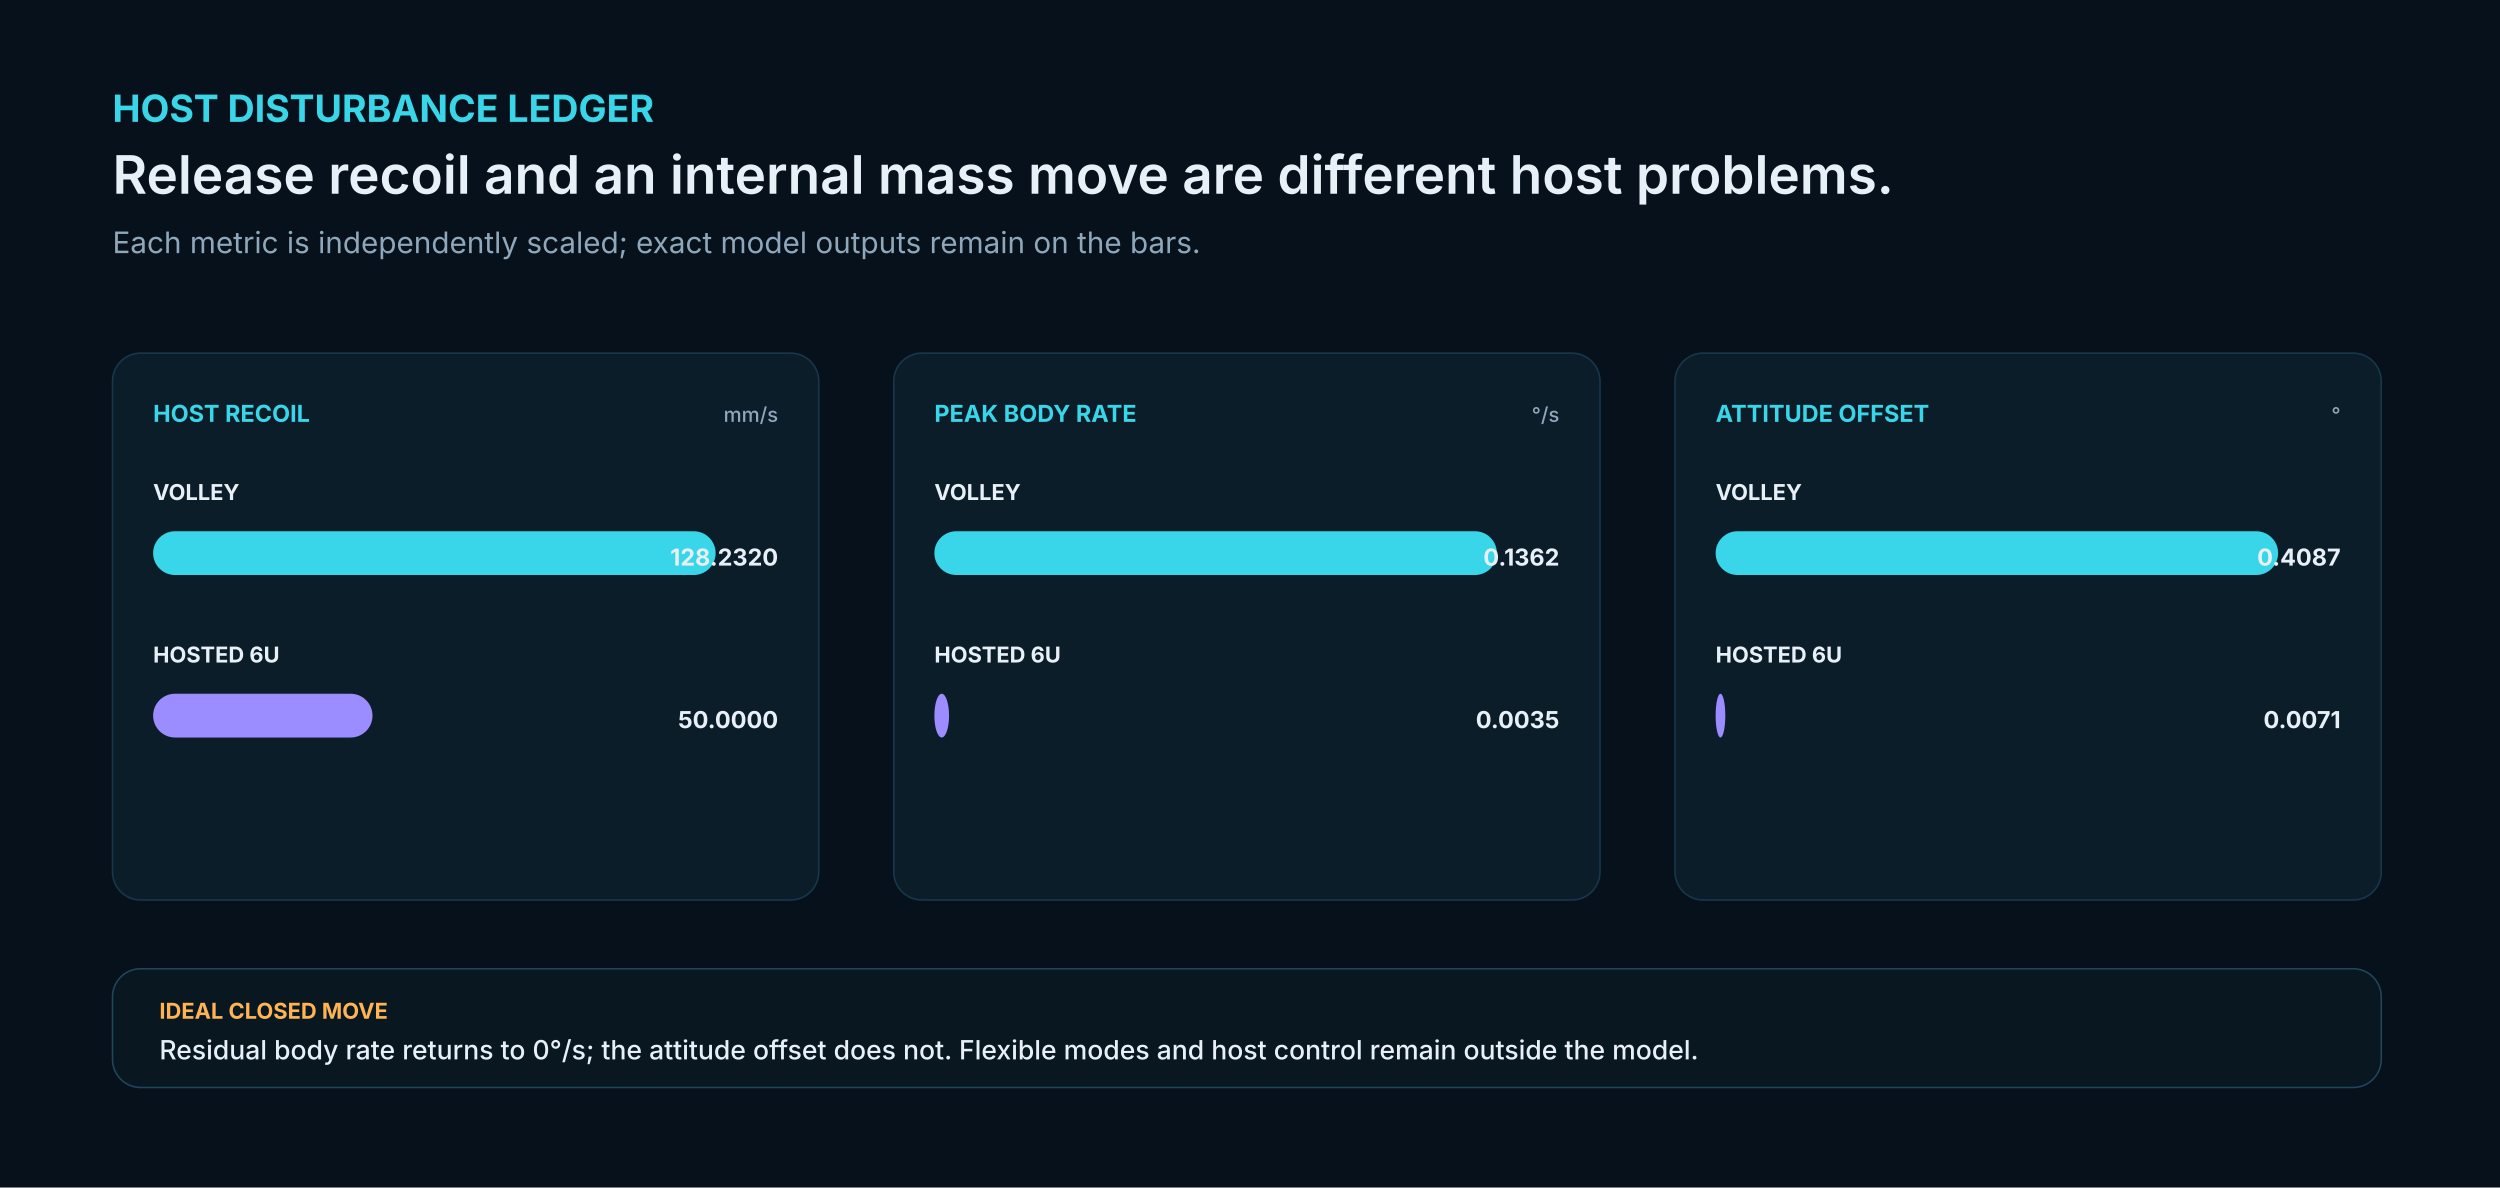
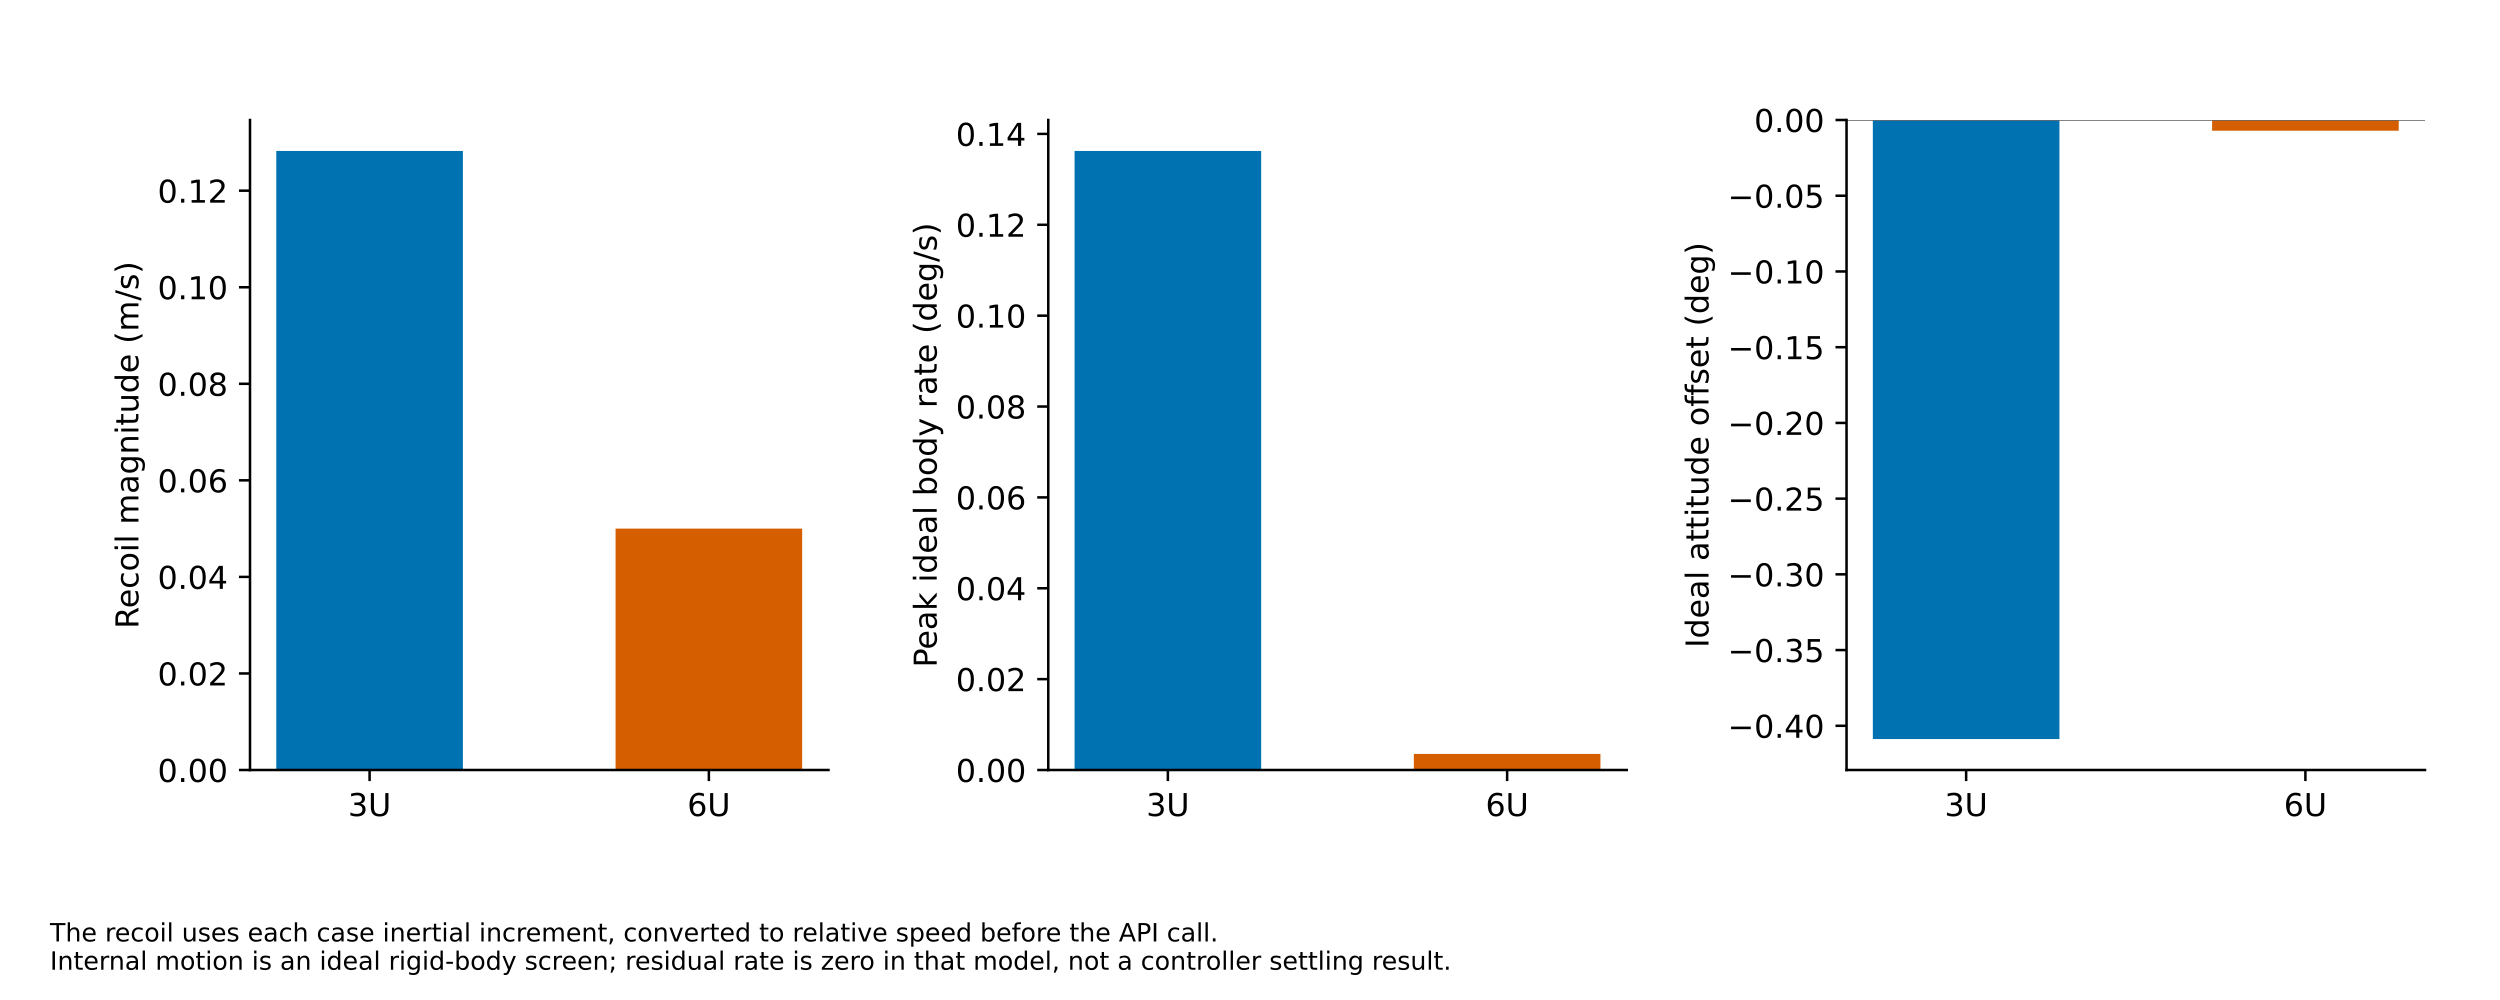
- <svg xmlns="http://www.w3.org/2000/svg" width="1600" height="760" viewBox="0 0 1600 760">
-   <rect width="1600" height="760" fill="#07111b" />
-   <text x="72" y="78" fill="#38d6e8" font-family="Inter,Segoe UI,sans-serif" font-size="24" font-weight="700" text-anchor="start">HOST DISTURBANCE LEDGER</text>
-   <text x="72" y="124" fill="#e8f0f7" font-family="Inter,Segoe UI,sans-serif" font-size="34" font-weight="600" text-anchor="start">Release recoil and an internal mass move are different host problems.</text>
-   <text x="72" y="162" fill="#8fa7ba" font-family="Inter,Segoe UI,sans-serif" font-size="19" font-weight="400" text-anchor="start">Each metric is independently scaled; exact model outputs remain on the bars.</text>
-   <rect x="72" y="226" width="452" height="350" rx="18" fill="#0c1d2a" stroke="#17384b" />
-   <text x="98" y="270" fill="#38d6e8" font-family="Inter,Segoe UI,sans-serif" font-size="15" font-weight="700" text-anchor="start">HOST RECOIL</text>
-   <text x="498" y="270" fill="#8fa7ba" font-family="Inter,Segoe UI,sans-serif" font-size="13" font-weight="500" text-anchor="end">mm/s</text>
-   <text x="98" y="320" fill="#e8f0f7" font-family="Inter,Segoe UI,sans-serif" font-size="14" font-weight="650" text-anchor="start">VOLLEY</text>
-   <rect x="98" y="340" width="360.0" height="28" rx="14" fill="#38d6e8" />
-   <text x="498" y="362" fill="#e8f0f7" font-family="Inter,Segoe UI,sans-serif" font-size="15" font-weight="650" text-anchor="end">128.2320</text>
-   <text x="98" y="424" fill="#e8f0f7" font-family="Inter,Segoe UI,sans-serif" font-size="14" font-weight="650" text-anchor="start">HOSTED 6U</text>
-   <rect x="98" y="444" width="140.4" height="28" rx="14" fill="#9b8cff" />
-   <text x="498" y="466" fill="#e8f0f7" font-family="Inter,Segoe UI,sans-serif" font-size="15" font-weight="650" text-anchor="end">50.0000</text>
-   <rect x="572" y="226" width="452" height="350" rx="18" fill="#0c1d2a" stroke="#17384b" />
-   <text x="598" y="270" fill="#38d6e8" font-family="Inter,Segoe UI,sans-serif" font-size="15" font-weight="700" text-anchor="start">PEAK BODY RATE</text>
-   <text x="998" y="270" fill="#8fa7ba" font-family="Inter,Segoe UI,sans-serif" font-size="13" font-weight="500" text-anchor="end">°/s</text>
-   <text x="598" y="320" fill="#e8f0f7" font-family="Inter,Segoe UI,sans-serif" font-size="14" font-weight="650" text-anchor="start">VOLLEY</text>
-   <rect x="598" y="340" width="360.0" height="28" rx="14" fill="#38d6e8" />
-   <text x="998" y="362" fill="#e8f0f7" font-family="Inter,Segoe UI,sans-serif" font-size="15" font-weight="650" text-anchor="end">0.1362</text>
-   <text x="598" y="424" fill="#e8f0f7" font-family="Inter,Segoe UI,sans-serif" font-size="14" font-weight="650" text-anchor="start">HOSTED 6U</text>
-   <rect x="598" y="444" width="9.4" height="28" rx="14" fill="#9b8cff" />
-   <text x="998" y="466" fill="#e8f0f7" font-family="Inter,Segoe UI,sans-serif" font-size="15" font-weight="650" text-anchor="end">0.0035</text>
-   <rect x="1072" y="226" width="452" height="350" rx="18" fill="#0c1d2a" stroke="#17384b" />
-   <text x="1098" y="270" fill="#38d6e8" font-family="Inter,Segoe UI,sans-serif" font-size="15" font-weight="700" text-anchor="start">ATTITUDE OFFSET</text>
-   <text x="1498" y="270" fill="#8fa7ba" font-family="Inter,Segoe UI,sans-serif" font-size="13" font-weight="500" text-anchor="end">°</text>
-   <text x="1098" y="320" fill="#e8f0f7" font-family="Inter,Segoe UI,sans-serif" font-size="14" font-weight="650" text-anchor="start">VOLLEY</text>
-   <rect x="1098" y="340" width="360.0" height="28" rx="14" fill="#38d6e8" />
-   <text x="1498" y="362" fill="#e8f0f7" font-family="Inter,Segoe UI,sans-serif" font-size="15" font-weight="650" text-anchor="end">0.4087</text>
-   <text x="1098" y="424" fill="#e8f0f7" font-family="Inter,Segoe UI,sans-serif" font-size="14" font-weight="650" text-anchor="start">HOSTED 6U</text>
-   <rect x="1098" y="444" width="6.2" height="28" rx="14" fill="#9b8cff" />
-   <text x="1498" y="466" fill="#e8f0f7" font-family="Inter,Segoe UI,sans-serif" font-size="15" font-weight="650" text-anchor="end">0.0071</text>
-   <rect x="72" y="620" width="1452" height="76" rx="18" fill="#091720" stroke="#21465b" />
-   <text x="102" y="652" fill="#ffb454" font-family="Inter,Segoe UI,sans-serif" font-size="14" font-weight="700" text-anchor="start">IDEAL CLOSED MOVE</text>
-   <text x="102" y="678" fill="#e8f0f7" font-family="Inter,Segoe UI,sans-serif" font-size="17" font-weight="550" text-anchor="start">Residual body rate returns to 0°/s; the attitude offset does not. Flexible modes and host control remain outside the model.</text>
+ <svg xmlns="http://www.w3.org/2000/svg" xmlns:xlink="http://www.w3.org/1999/xlink" width="792pt" height="316.8pt" viewBox="0 0 792 316.8" version="1.1">
+   <defs>
+     <style type="text/css">*{stroke-linejoin: round; stroke-linecap: butt}</style>
+   </defs>
+   <g id="figure_1">
+     <g id="patch_1">
+       <path d="M 0 316.8 L 792 316.8 L 792 0 L 0 0 z " style="fill: #ffffff" />
+     </g>
+     <g id="axes_1">
+       <g id="patch_2">
+         <path d="M 79.2 243.936 L 262.455 243.936 L 262.455 38.016 L 79.2 38.016 z " style="fill: #ffffff" />
+       </g>
+       <g id="patch_3">
+         <path d="M 87.53 243.936 L 146.644 243.936 L 146.644 47.822 L 87.53 47.822 z " clip-path="url(#p32ae43f2ca)" style="fill: #0072b2" />
+       </g>
+       <g id="patch_4">
+         <path d="M 195.011 243.936 L 254.126 243.936 L 254.126 167.467 L 195.011 167.467 z " clip-path="url(#p32ae43f2ca)" style="fill: #d55e00" />
+       </g>
+       <g id="matplotlib.axis_1">
+         <g id="xtick_1">
+           <g id="line2d_1">
+             <defs>
+               <path id="m3ff86016a6" d="M 0 0 L 0 3.5 " style="stroke: #000000; stroke-width: 0.8" />
+             </defs>
+             <g>
+               <use xlink:href="#m3ff86016a6" x="117.087" y="243.936" style="stroke: #000000; stroke-width: 0.8" />
+             </g>
+           </g>
+           <g id="text_1">
+             <text style="font-size: 10px; font-family: 'DejaVu Sans'; text-anchor: middle" x="117.087" y="258.534" transform="rotate(-0 117.0871 258.5344)">3U</text>
+           </g>
+         </g>
+         <g id="xtick_2">
+           <g id="line2d_2">
+             <g>
+               <use xlink:href="#m3ff86016a6" x="224.568" y="243.936" style="stroke: #000000; stroke-width: 0.8" />
+             </g>
+           </g>
+           <g id="text_2">
+             <text style="font-size: 10px; font-family: 'DejaVu Sans'; text-anchor: middle" x="224.568" y="258.534" transform="rotate(-0 224.5682 258.5344)">6U</text>
+           </g>
+         </g>
+       </g>
+       <g id="matplotlib.axis_2">
+         <g id="ytick_1">
+           <g id="line2d_3">
+             <defs>
+               <path id="mac8dbd2779" d="M 0 0 L -3.5 0 " style="stroke: #000000; stroke-width: 0.8" />
+             </defs>
+             <g>
+               <use xlink:href="#mac8dbd2779" x="79.2" y="243.936" style="stroke: #000000; stroke-width: 0.8" />
+             </g>
+           </g>
+           <g id="text_3">
+             <text style="font-size: 10px; font-family: 'DejaVu Sans'; text-anchor: end" x="72.2" y="247.735" transform="rotate(-0 72.2 247.7352)">0.00</text>
+           </g>
+         </g>
+         <g id="ytick_2">
+           <g id="line2d_4">
+             <g>
+               <use xlink:href="#mac8dbd2779" x="79.2" y="213.349" style="stroke: #000000; stroke-width: 0.8" />
+             </g>
+           </g>
+           <g id="text_4">
+             <text style="font-size: 10px; font-family: 'DejaVu Sans'; text-anchor: end" x="72.2" y="217.148" transform="rotate(-0 72.2 217.1478)">0.02</text>
+           </g>
+         </g>
+         <g id="ytick_3">
+           <g id="line2d_5">
+             <g>
+               <use xlink:href="#mac8dbd2779" x="79.2" y="182.761" style="stroke: #000000; stroke-width: 0.8" />
+             </g>
+           </g>
+           <g id="text_5">
+             <text style="font-size: 10px; font-family: 'DejaVu Sans'; text-anchor: end" x="72.2" y="186.56" transform="rotate(-0 72.2 186.5604)">0.04</text>
+           </g>
+         </g>
+         <g id="ytick_4">
+           <g id="line2d_6">
+             <g>
+               <use xlink:href="#mac8dbd2779" x="79.2" y="152.174" style="stroke: #000000; stroke-width: 0.8" />
+             </g>
+           </g>
+           <g id="text_6">
+             <text style="font-size: 10px; font-family: 'DejaVu Sans'; text-anchor: end" x="72.2" y="155.973" transform="rotate(-0 72.2 155.973)">0.06</text>
+           </g>
+         </g>
+         <g id="ytick_5">
+           <g id="line2d_7">
+             <g>
+               <use xlink:href="#mac8dbd2779" x="79.2" y="121.586" style="stroke: #000000; stroke-width: 0.8" />
+             </g>
+           </g>
+           <g id="text_7">
+             <text style="font-size: 10px; font-family: 'DejaVu Sans'; text-anchor: end" x="72.2" y="125.386" transform="rotate(-0 72.2 125.3855)">0.08</text>
+           </g>
+         </g>
+         <g id="ytick_6">
+           <g id="line2d_8">
+             <g>
+               <use xlink:href="#mac8dbd2779" x="79.2" y="90.999" style="stroke: #000000; stroke-width: 0.8" />
+             </g>
+           </g>
+           <g id="text_8">
+             <text style="font-size: 10px; font-family: 'DejaVu Sans'; text-anchor: end" x="72.2" y="94.798" transform="rotate(-0 72.2 94.79813)">0.10</text>
+           </g>
+         </g>
+         <g id="ytick_7">
+           <g id="line2d_9">
+             <g>
+               <use xlink:href="#mac8dbd2779" x="79.2" y="60.411" style="stroke: #000000; stroke-width: 0.8" />
+             </g>
+           </g>
+           <g id="text_9">
+             <text style="font-size: 10px; font-family: 'DejaVu Sans'; text-anchor: end" x="72.2" y="64.211" transform="rotate(-0 72.2 64.21071)">0.12</text>
+           </g>
+         </g>
+         <g id="text_10">
+           <text style="font-size: 10px; font-family: 'DejaVu Sans'; text-anchor: middle" x="43.855" y="140.976" transform="rotate(-90 43.85469 140.976)">Recoil magnitude (m/s)</text>
+         </g>
+       </g>
+       <g id="line2d_10">
+         <path d="M 79.2 243.936 L 262.455 243.936 " clip-path="url(#p32ae43f2ca)" style="fill: none; stroke: #666666; stroke-width: 0.5; stroke-linecap: square" />
+       </g>
+       <g id="patch_5">
+         <path d="M 79.2 243.936 L 79.2 38.016 " style="fill: none; stroke: #000000; stroke-width: 0.8; stroke-linejoin: miter; stroke-linecap: square" />
+       </g>
+       <g id="patch_6">
+         <path d="M 79.2 243.936 L 262.455 243.936 " style="fill: none; stroke: #000000; stroke-width: 0.8; stroke-linejoin: miter; stroke-linecap: square" />
+       </g>
+     </g>
+     <g id="axes_2">
+       <g id="patch_7">
+         <path d="M 332.092 243.936 L 515.348 243.936 L 515.348 38.016 L 332.092 38.016 z " style="fill: #ffffff" />
+       </g>
+       <g id="patch_8">
+         <path d="M 340.422 243.936 L 399.537 243.936 L 399.537 47.822 L 340.422 47.822 z " clip-path="url(#p4b1ce1bb5f)" style="fill: #0072b2" />
+       </g>
+       <g id="patch_9">
+         <path d="M 447.903 243.936 L 507.018 243.936 L 507.018 238.842 L 447.903 238.842 z " clip-path="url(#p4b1ce1bb5f)" style="fill: #d55e00" />
+       </g>
+       <g id="matplotlib.axis_3">
+         <g id="xtick_3">
+           <g id="line2d_11">
+             <g>
+               <use xlink:href="#m3ff86016a6" x="369.979" y="243.936" style="stroke: #000000; stroke-width: 0.8" />
+             </g>
+           </g>
+           <g id="text_11">
+             <text style="font-size: 10px; font-family: 'DejaVu Sans'; text-anchor: middle" x="369.979" y="258.534" transform="rotate(-0 369.9794 258.5344)">3U</text>
+           </g>
+         </g>
+         <g id="xtick_4">
+           <g id="line2d_12">
+             <g>
+               <use xlink:href="#m3ff86016a6" x="477.461" y="243.936" style="stroke: #000000; stroke-width: 0.8" />
+             </g>
+           </g>
+           <g id="text_12">
+             <text style="font-size: 10px; font-family: 'DejaVu Sans'; text-anchor: middle" x="477.461" y="258.534" transform="rotate(-0 477.4606 258.5344)">6U</text>
+           </g>
+         </g>
+       </g>
+       <g id="matplotlib.axis_4">
+         <g id="ytick_8">
+           <g id="line2d_13">
+             <g>
+               <use xlink:href="#mac8dbd2779" x="332.092" y="243.936" style="stroke: #000000; stroke-width: 0.8" />
+             </g>
+           </g>
+           <g id="text_13">
+             <text style="font-size: 10px; font-family: 'DejaVu Sans'; text-anchor: end" x="325.092" y="247.735" transform="rotate(-0 325.0923 247.7352)">0.00</text>
+           </g>
+         </g>
+         <g id="ytick_9">
+           <g id="line2d_14">
+             <g>
+               <use xlink:href="#mac8dbd2779" x="332.092" y="215.148" style="stroke: #000000; stroke-width: 0.8" />
+             </g>
+           </g>
+           <g id="text_14">
+             <text style="font-size: 10px; font-family: 'DejaVu Sans'; text-anchor: end" x="325.092" y="218.947" transform="rotate(-0 325.0923 218.9471)">0.02</text>
+           </g>
+         </g>
+         <g id="ytick_10">
+           <g id="line2d_15">
+             <g>
+               <use xlink:href="#mac8dbd2779" x="332.092" y="186.36" style="stroke: #000000; stroke-width: 0.8" />
+             </g>
+           </g>
+           <g id="text_15">
+             <text style="font-size: 10px; font-family: 'DejaVu Sans'; text-anchor: end" x="325.092" y="190.159" transform="rotate(-0 325.0923 190.1589)">0.04</text>
+           </g>
+         </g>
+         <g id="ytick_11">
+           <g id="line2d_16">
+             <g>
+               <use xlink:href="#mac8dbd2779" x="332.092" y="157.572" style="stroke: #000000; stroke-width: 0.8" />
+             </g>
+           </g>
+           <g id="text_16">
+             <text style="font-size: 10px; font-family: 'DejaVu Sans'; text-anchor: end" x="325.092" y="161.371" transform="rotate(-0 325.0923 161.3707)">0.06</text>
+           </g>
+         </g>
+         <g id="ytick_12">
+           <g id="line2d_17">
+             <g>
+               <use xlink:href="#mac8dbd2779" x="332.092" y="128.783" style="stroke: #000000; stroke-width: 0.8" />
+             </g>
+           </g>
+           <g id="text_17">
+             <text style="font-size: 10px; font-family: 'DejaVu Sans'; text-anchor: end" x="325.092" y="132.583" transform="rotate(-0 325.0923 132.5826)">0.08</text>
+           </g>
+         </g>
+         <g id="ytick_13">
+           <g id="line2d_18">
+             <g>
+               <use xlink:href="#mac8dbd2779" x="332.092" y="99.995" style="stroke: #000000; stroke-width: 0.8" />
+             </g>
+           </g>
+           <g id="text_18">
+             <text style="font-size: 10px; font-family: 'DejaVu Sans'; text-anchor: end" x="325.092" y="103.794" transform="rotate(-0 325.0923 103.7944)">0.10</text>
+           </g>
+         </g>
+         <g id="ytick_14">
+           <g id="line2d_19">
+             <g>
+               <use xlink:href="#mac8dbd2779" x="332.092" y="71.207" style="stroke: #000000; stroke-width: 0.8" />
+             </g>
+           </g>
+           <g id="text_19">
+             <text style="font-size: 10px; font-family: 'DejaVu Sans'; text-anchor: end" x="325.092" y="75.006" transform="rotate(-0 325.0923 75.00626)">0.12</text>
+           </g>
+         </g>
+         <g id="ytick_15">
+           <g id="line2d_20">
+             <g>
+               <use xlink:href="#mac8dbd2779" x="332.092" y="42.419" style="stroke: #000000; stroke-width: 0.8" />
+             </g>
+           </g>
+           <g id="text_20">
+             <text style="font-size: 10px; font-family: 'DejaVu Sans'; text-anchor: end" x="325.092" y="46.218" transform="rotate(-0 325.0923 46.2181)">0.14</text>
+           </g>
+         </g>
+         <g id="text_21">
+           <text style="font-size: 10px; font-family: 'DejaVu Sans'; text-anchor: middle" x="296.747" y="140.976" transform="rotate(-90 296.747 140.976)">Peak ideal body rate (deg/s)</text>
+         </g>
+       </g>
+       <g id="line2d_21">
+         <path d="M 332.092 243.936 L 515.348 243.936 " clip-path="url(#p4b1ce1bb5f)" style="fill: none; stroke: #666666; stroke-width: 0.5; stroke-linecap: square" />
+       </g>
+       <g id="patch_10">
+         <path d="M 332.092 243.936 L 332.092 38.016 " style="fill: none; stroke: #000000; stroke-width: 0.8; stroke-linejoin: miter; stroke-linecap: square" />
+       </g>
+       <g id="patch_11">
+         <path d="M 332.092 243.936 L 515.348 243.936 " style="fill: none; stroke: #000000; stroke-width: 0.8; stroke-linejoin: miter; stroke-linecap: square" />
+       </g>
+     </g>
+     <g id="axes_3">
+       <g id="patch_12">
+         <path d="M 584.985 243.936 L 768.24 243.936 L 768.24 38.016 L 584.985 38.016 z " style="fill: #ffffff" />
+       </g>
+       <g id="patch_13">
+         <path d="M 593.314 38.016 L 652.429 38.016 L 652.429 234.13 L 593.314 234.13 z " clip-path="url(#p79f42a8eb3)" style="fill: #0072b2" />
+       </g>
+       <g id="patch_14">
+         <path d="M 700.796 38.016 L 759.91 38.016 L 759.91 41.412 L 700.796 41.412 z " clip-path="url(#p79f42a8eb3)" style="fill: #d55e00" />
+       </g>
+       <g id="matplotlib.axis_5">
+         <g id="xtick_5">
+           <g id="line2d_22">
+             <g>
+               <use xlink:href="#m3ff86016a6" x="622.872" y="243.936" style="stroke: #000000; stroke-width: 0.8" />
+             </g>
+           </g>
+           <g id="text_22">
+             <text style="font-size: 10px; font-family: 'DejaVu Sans'; text-anchor: middle" x="622.872" y="258.534" transform="rotate(-0 622.8718 258.5344)">3U</text>
+           </g>
+         </g>
+         <g id="xtick_6">
+           <g id="line2d_23">
+             <g>
+               <use xlink:href="#m3ff86016a6" x="730.353" y="243.936" style="stroke: #000000; stroke-width: 0.8" />
+             </g>
+           </g>
+           <g id="text_23">
+             <text style="font-size: 10px; font-family: 'DejaVu Sans'; text-anchor: middle" x="730.353" y="258.534" transform="rotate(-0 730.3529 258.5344)">6U</text>
+           </g>
+         </g>
+       </g>
+       <g id="matplotlib.axis_6">
+         <g id="ytick_16">
+           <g id="line2d_24">
+             <g>
+               <use xlink:href="#mac8dbd2779" x="584.985" y="229.937" style="stroke: #000000; stroke-width: 0.8" />
+             </g>
+           </g>
+           <g id="text_24">
+             <text style="font-size: 10px; font-family: 'DejaVu Sans'; text-anchor: end" x="577.985" y="233.736" transform="rotate(-0 577.9847 233.7363)">−0.40</text>
+           </g>
+         </g>
+         <g id="ytick_17">
+           <g id="line2d_25">
+             <g>
+               <use xlink:href="#mac8dbd2779" x="584.985" y="205.947" style="stroke: #000000; stroke-width: 0.8" />
+             </g>
+           </g>
+           <g id="text_25">
+             <text style="font-size: 10px; font-family: 'DejaVu Sans'; text-anchor: end" x="577.985" y="209.746" transform="rotate(-0 577.9847 209.7462)">−0.35</text>
+           </g>
+         </g>
+         <g id="ytick_18">
+           <g id="line2d_26">
+             <g>
+               <use xlink:href="#mac8dbd2779" x="584.985" y="181.957" style="stroke: #000000; stroke-width: 0.8" />
+             </g>
+           </g>
+           <g id="text_26">
+             <text style="font-size: 10px; font-family: 'DejaVu Sans'; text-anchor: end" x="577.985" y="185.756" transform="rotate(-0 577.9847 185.756)">−0.30</text>
+           </g>
+         </g>
+         <g id="ytick_19">
+           <g id="line2d_27">
+             <g>
+               <use xlink:href="#mac8dbd2779" x="584.985" y="157.967" style="stroke: #000000; stroke-width: 0.8" />
+             </g>
+           </g>
+           <g id="text_27">
+             <text style="font-size: 10px; font-family: 'DejaVu Sans'; text-anchor: end" x="577.985" y="161.766" transform="rotate(-0 577.9847 161.7659)">−0.25</text>
+           </g>
+         </g>
+         <g id="ytick_20">
+           <g id="line2d_28">
+             <g>
+               <use xlink:href="#mac8dbd2779" x="584.985" y="133.977" style="stroke: #000000; stroke-width: 0.8" />
+             </g>
+           </g>
+           <g id="text_28">
+             <text style="font-size: 10px; font-family: 'DejaVu Sans'; text-anchor: end" x="577.985" y="137.776" transform="rotate(-0 577.9847 137.7758)">−0.20</text>
+           </g>
+         </g>
+         <g id="ytick_21">
+           <g id="line2d_29">
+             <g>
+               <use xlink:href="#mac8dbd2779" x="584.985" y="109.986" style="stroke: #000000; stroke-width: 0.8" />
+             </g>
+           </g>
+           <g id="text_29">
+             <text style="font-size: 10px; font-family: 'DejaVu Sans'; text-anchor: end" x="577.985" y="113.786" transform="rotate(-0 577.9847 113.7856)">−0.15</text>
+           </g>
+         </g>
+         <g id="ytick_22">
+           <g id="line2d_30">
+             <g>
+               <use xlink:href="#mac8dbd2779" x="584.985" y="85.996" style="stroke: #000000; stroke-width: 0.8" />
+             </g>
+           </g>
+           <g id="text_30">
+             <text style="font-size: 10px; font-family: 'DejaVu Sans'; text-anchor: end" x="577.985" y="89.795" transform="rotate(-0 577.9847 89.79548)">−0.10</text>
+           </g>
+         </g>
+         <g id="ytick_23">
+           <g id="line2d_31">
+             <g>
+               <use xlink:href="#mac8dbd2779" x="584.985" y="62.006" style="stroke: #000000; stroke-width: 0.8" />
+             </g>
+           </g>
+           <g id="text_31">
+             <text style="font-size: 10px; font-family: 'DejaVu Sans'; text-anchor: end" x="577.985" y="65.805" transform="rotate(-0 577.9847 65.80535)">−0.05</text>
+           </g>
+         </g>
+         <g id="ytick_24">
+           <g id="line2d_32">
+             <g>
+               <use xlink:href="#mac8dbd2779" x="584.985" y="38.016" style="stroke: #000000; stroke-width: 0.8" />
+             </g>
+           </g>
+           <g id="text_32">
+             <text style="font-size: 10px; font-family: 'DejaVu Sans'; text-anchor: end" x="577.985" y="41.815" transform="rotate(-0 577.9847 41.81522)">0.00</text>
+           </g>
+         </g>
+         <g id="text_33">
+           <text style="font-size: 10px; font-family: 'DejaVu Sans'; text-anchor: middle" x="541.26" y="140.976" transform="rotate(-90 541.2597 140.976)">Ideal attitude offset (deg)</text>
+         </g>
+       </g>
+       <g id="line2d_33">
+         <path d="M 584.985 38.016 L 768.24 38.016 " clip-path="url(#p79f42a8eb3)" style="fill: none; stroke: #666666; stroke-width: 0.5; stroke-linecap: square" />
+       </g>
+       <g id="patch_15">
+         <path d="M 584.985 243.936 L 584.985 38.016 " style="fill: none; stroke: #000000; stroke-width: 0.8; stroke-linejoin: miter; stroke-linecap: square" />
+       </g>
+       <g id="patch_16">
+         <path d="M 584.985 243.936 L 768.24 243.936 " style="fill: none; stroke: #000000; stroke-width: 0.8; stroke-linejoin: miter; stroke-linecap: square" />
+       </g>
+     </g>
+     <g id="text_34">
+       <text style="font-size: 8px; font-family: 'DejaVu Sans'" transform="translate(15.84 298.258)">The recoil uses each case inertial increment, converted to relative speed before the API call.</text>
+       <text style="font-size: 8px; font-family: 'DejaVu Sans'" transform="translate(15.84 307.2163)">Internal motion is an ideal rigid-body screen; residual rate is zero in that model, not a controller settling result.</text>
+     </g>
+   </g>
+   <defs>
+     <clipPath id="p32ae43f2ca">
+       <rect x="79.2" y="38.016" width="183.255" height="205.92" />
+     </clipPath>
+     <clipPath id="p4b1ce1bb5f">
+       <rect x="332.092" y="38.016" width="183.255" height="205.92" />
+     </clipPath>
+     <clipPath id="p79f42a8eb3">
+       <rect x="584.985" y="38.016" width="183.255" height="205.92" />
+     </clipPath>
+   </defs>
</svg>
